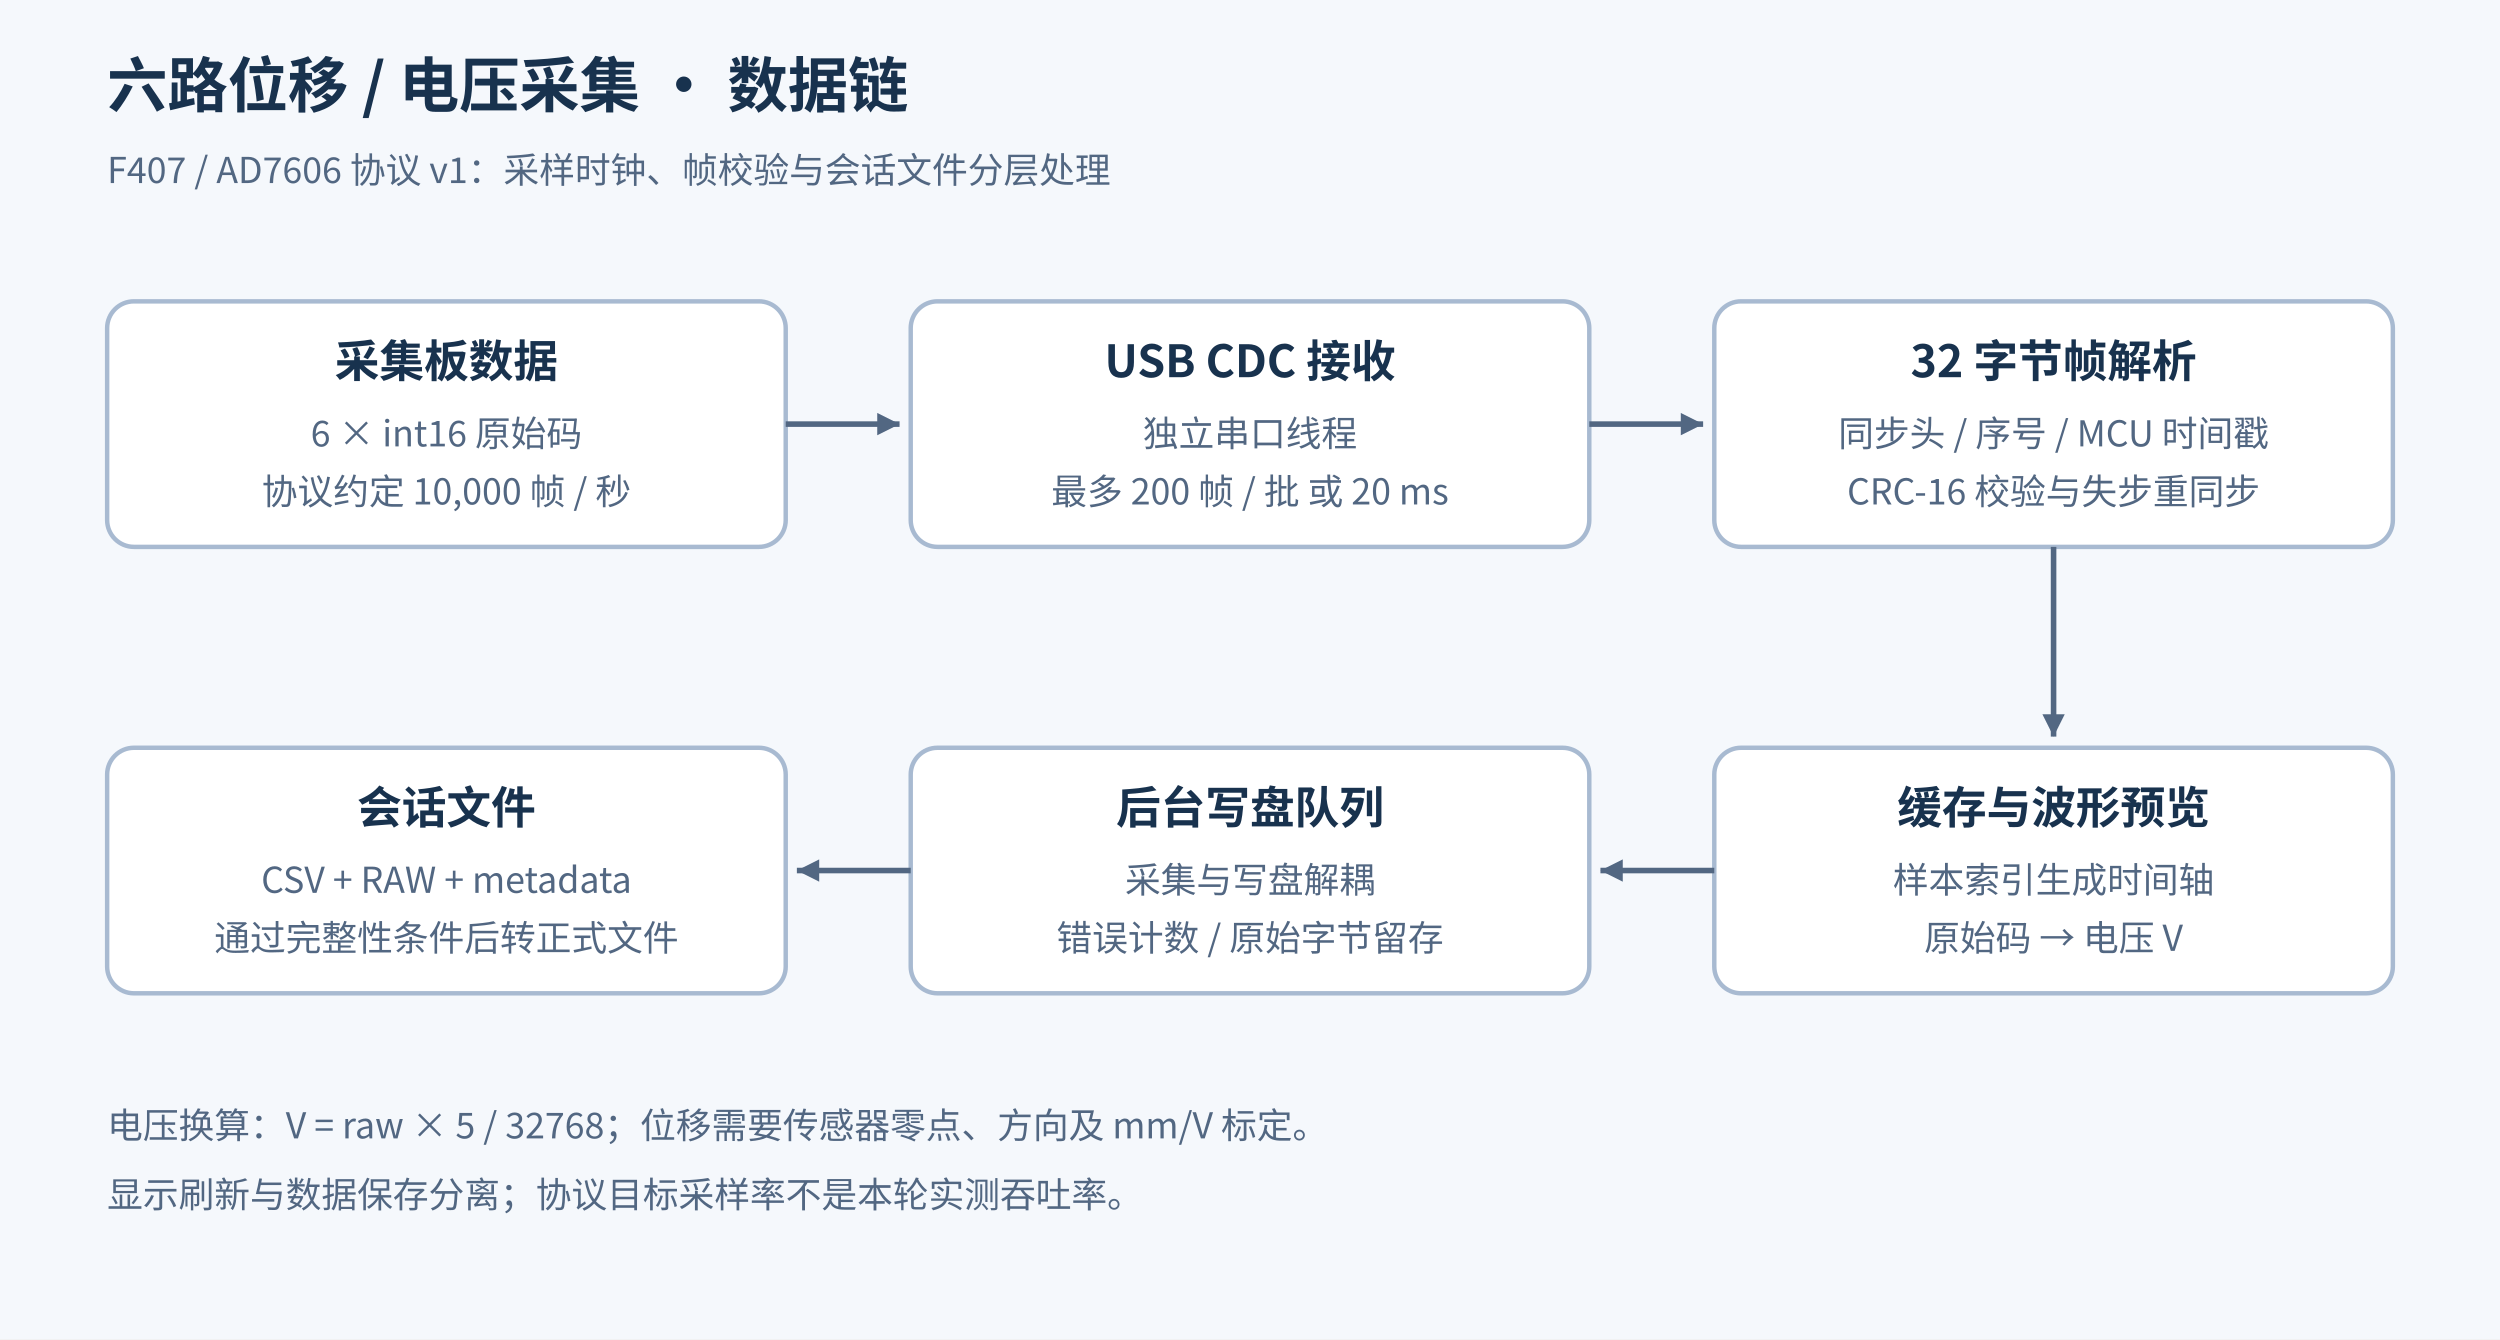
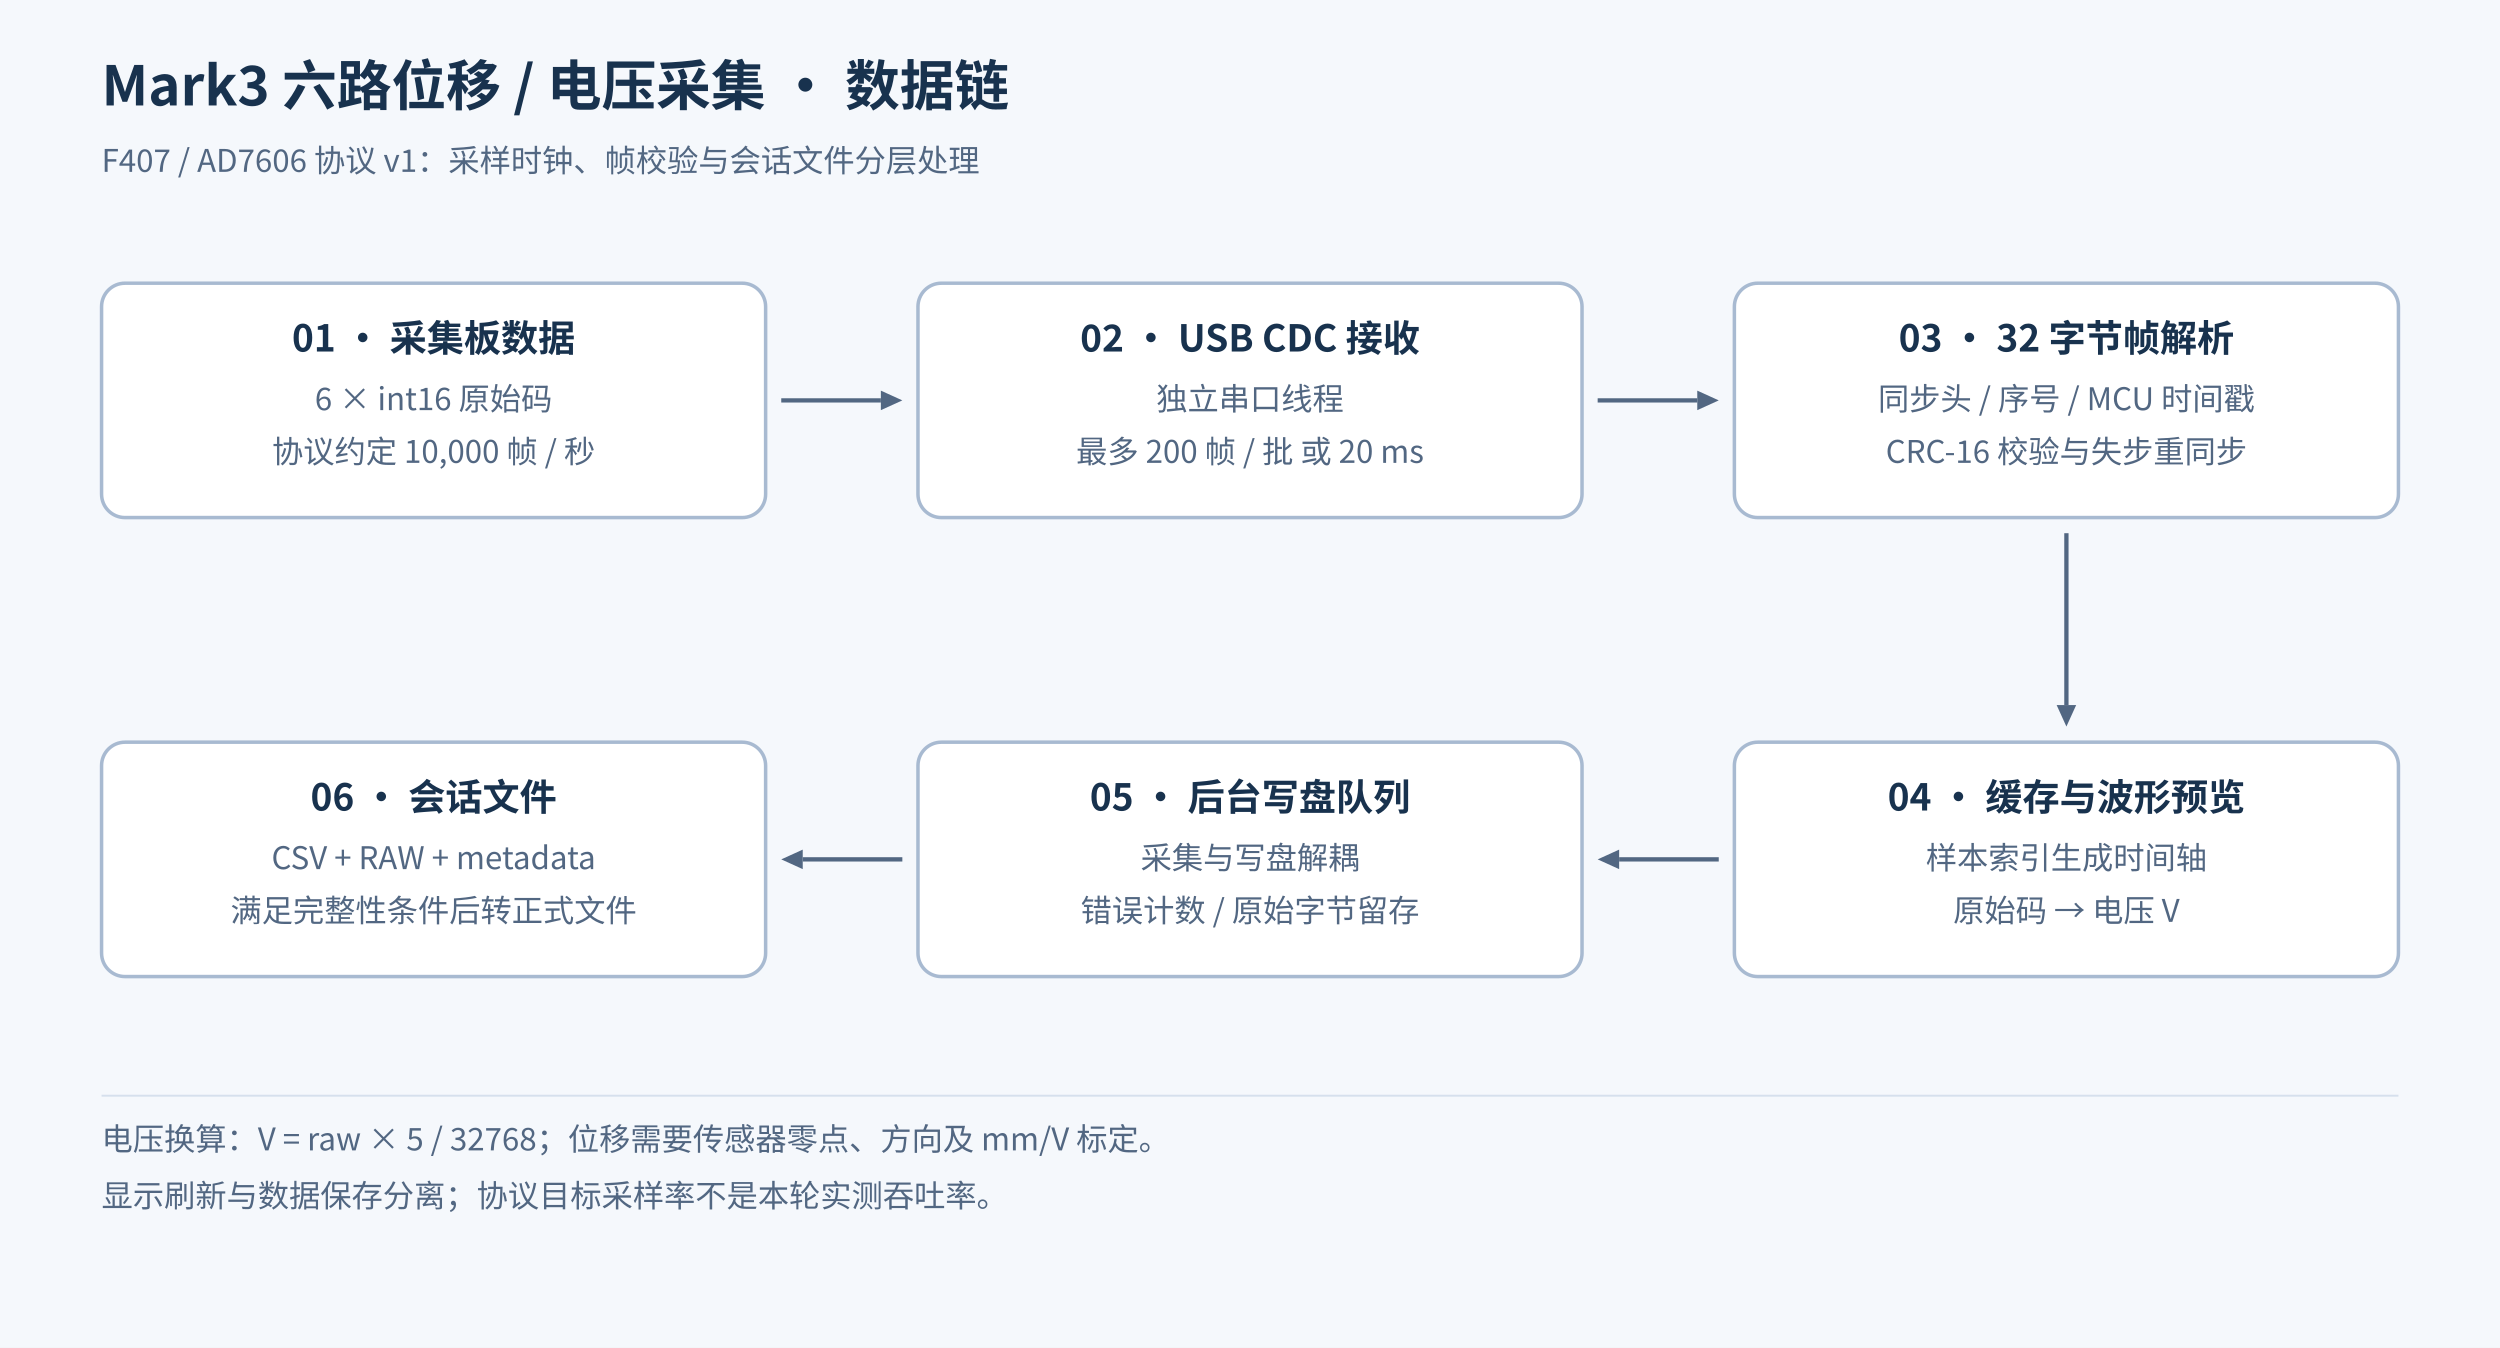
- <svg xmlns="http://www.w3.org/2000/svg" width="1120" height="600" viewBox="0 0 1120 600">
-   <rect width="1120" height="600" fill="#f5f8fc" />
-   <text x="48" y="48" font-family="Microsoft YaHei, Noto Sans CJK SC, sans-serif" font-size="27" text-anchor="start" fill="#18324e" font-weight="700">六路位移 / 电压采集 · 数据链</text>
-   <text x="48" y="82" font-family="Microsoft YaHei, Noto Sans CJK SC, sans-serif" font-size="16" text-anchor="start" fill="#526782" font-weight="400">F407 / AD7606 协议 v1：采样时钟、帧校验与会话文件分层处理</text>
-   <rect x="48" y="135" width="304" height="110" rx="12" fill="white" stroke="#a8bad1" stroke-width="2" />
-   <text x="200.0" y="169" font-family="Microsoft YaHei, Noto Sans CJK SC, sans-serif" font-size="20" text-anchor="middle" fill="#18324e" font-weight="700">采集板数据</text>
-   <text x="200.0" y="200" font-family="Microsoft YaHei, Noto Sans CJK SC, sans-serif" font-size="16" text-anchor="middle" fill="#526782" font-weight="400">6 × int16 原始码</text>
-   <text x="200.0" y="226" font-family="Microsoft YaHei, Noto Sans CJK SC, sans-serif" font-size="16" text-anchor="middle" fill="#526782" font-weight="400">协议约定 10,000 帧 / 秒</text>
-   <rect x="408" y="135" width="304" height="110" rx="12" fill="white" stroke="#a8bad1" stroke-width="2" />
-   <text x="560.0" y="169" font-family="Microsoft YaHei, Noto Sans CJK SC, sans-serif" font-size="20" text-anchor="middle" fill="#18324e" font-weight="700">USB CDC 接收</text>
-   <text x="560.0" y="200" font-family="Microsoft YaHei, Noto Sans CJK SC, sans-serif" font-size="16" text-anchor="middle" fill="#526782" font-weight="400">独立串口线程</text>
-   <text x="560.0" y="226" font-family="Microsoft YaHei, Noto Sans CJK SC, sans-serif" font-size="16" text-anchor="middle" fill="#526782" font-weight="400">最多 200 帧 / 批 或 20 ms</text>
-   <rect x="768" y="135" width="304" height="110" rx="12" fill="white" stroke="#a8bad1" stroke-width="2" />
-   <text x="920.0" y="169" font-family="Microsoft YaHei, Noto Sans CJK SC, sans-serif" font-size="20" text-anchor="middle" fill="#18324e" font-weight="700">32 字节帧解析</text>
-   <text x="920.0" y="200" font-family="Microsoft YaHei, Noto Sans CJK SC, sans-serif" font-size="16" text-anchor="middle" fill="#526782" font-weight="400">同步头 / 序号 / MCU 时间戳</text>
-   <text x="920.0" y="226" font-family="Microsoft YaHei, Noto Sans CJK SC, sans-serif" font-size="16" text-anchor="middle" fill="#526782" font-weight="400">CRC-16 校验与失步重同步</text>
-   <rect x="768" y="335" width="304" height="110" rx="12" fill="white" stroke="#a8bad1" stroke-width="2" />
-   <text x="920.0" y="369" font-family="Microsoft YaHei, Noto Sans CJK SC, sans-serif" font-size="20" text-anchor="middle" fill="#18324e" font-weight="700">缓存与波形预览</text>
-   <text x="920.0" y="400" font-family="Microsoft YaHei, Noto Sans CJK SC, sans-serif" font-size="16" text-anchor="middle" fill="#526782" font-weight="400">样本索引生成时间轴</text>
-   <text x="920.0" y="426" font-family="Microsoft YaHei, Noto Sans CJK SC, sans-serif" font-size="16" text-anchor="middle" fill="#526782" font-weight="400">原始码 → 电压 V</text>
-   <rect x="408" y="335" width="304" height="110" rx="12" fill="white" stroke="#a8bad1" stroke-width="2" />
-   <text x="560.0" y="369" font-family="Microsoft YaHei, Noto Sans CJK SC, sans-serif" font-size="20" text-anchor="middle" fill="#18324e" font-weight="700">后台写盘队列</text>
-   <text x="560.0" y="400" font-family="Microsoft YaHei, Noto Sans CJK SC, sans-serif" font-size="16" text-anchor="middle" fill="#526782" font-weight="400">采集与写盘解耦</text>
-   <text x="560.0" y="426" font-family="Microsoft YaHei, Noto Sans CJK SC, sans-serif" font-size="16" text-anchor="middle" fill="#526782" font-weight="400">错误计数 / 原始字节留存</text>
-   <rect x="48" y="335" width="304" height="110" rx="12" fill="white" stroke="#a8bad1" stroke-width="2" />
-   <text x="200.0" y="369" font-family="Microsoft YaHei, Noto Sans CJK SC, sans-serif" font-size="20" text-anchor="middle" fill="#18324e" font-weight="700">会话文件</text>
-   <text x="200.0" y="400" font-family="Microsoft YaHei, Noto Sans CJK SC, sans-serif" font-size="16" text-anchor="middle" fill="#526782" font-weight="400">CSV + RAW + metadata</text>
-   <text x="200.0" y="426" font-family="Microsoft YaHei, Noto Sans CJK SC, sans-serif" font-size="16" text-anchor="middle" fill="#526782" font-weight="400">通过完整性条件后转正式文件</text>
-   <polyline points="352,190 403,190" fill="none" stroke="#526782" stroke-width="2.5" />
-   <polygon points="403,190 393,185 393,195" fill="#526782" />
-   <polyline points="712,190 763,190" fill="none" stroke="#526782" stroke-width="2.5" />
-   <polygon points="763,190 753,185 753,195" fill="#526782" />
-   <polyline points="920,245 920,330" fill="none" stroke="#526782" stroke-width="2.5" />
-   <polygon points="920,330 915,320 925,320" fill="#526782" />
-   <polyline points="768,390 717,390" fill="none" stroke="#526782" stroke-width="2.5" />
-   <polygon points="717,390 727,385 727,395" fill="#526782" />
-   <polyline points="408,390 357,390" fill="none" stroke="#526782" stroke-width="2.5" />
-   <polygon points="357,390 367,385 367,395" fill="#526782" />
-   <text x="48" y="510" font-family="Microsoft YaHei, Noto Sans CJK SC, sans-serif" font-size="16" text-anchor="start" fill="#526782" font-weight="400">电压换算：V = raw × 5 / 32768；位移需要传感器零点、方向及 mm/V 标定。</text>
-   <text x="48" y="541" font-family="Microsoft YaHei, Noto Sans CJK SC, sans-serif" font-size="16" text-anchor="start" fill="#526782" font-weight="400">显示刷新与数据保存分离；协议目标采样率不是本轮实测吞吐率。</text>
+ <svg xmlns="http://www.w3.org/2000/svg" width="1280" height="690" viewBox="0 0 1280 690" role="img" aria-label="Mark3 六路位移 / 电压采集 · 数据链">
+   <rect width="1280" height="690" fill="#f5f8fc" />
+   <text x="52" y="54" font-family="Microsoft YaHei, Noto Sans CJK SC, sans-serif" font-size="28" text-anchor="start" fill="#18324e" font-weight="700">Mark3 六路位移 / 电压采集 · 数据链</text>
+   <text x="52" y="88" font-family="Microsoft YaHei, Noto Sans CJK SC, sans-serif" font-size="16" text-anchor="start" fill="#526782" font-weight="400">F407 / AD7606 协议 v1：采样时钟、帧校验与会话文件分层处理</text>
+   <g data-node="1">
+     <rect x="52" y="145" width="340" height="120" rx="12" fill="white" stroke="#a8bad1" stroke-width="1.8" />
+     <text x="222.0" y="180" font-family="Microsoft YaHei, Noto Sans CJK SC, sans-serif" font-size="19" text-anchor="middle" fill="#18324e" font-weight="700">01 · 采集板数据</text>
+     <text x="222.0" y="210" font-family="Microsoft YaHei, Noto Sans CJK SC, sans-serif" font-size="16" text-anchor="middle" fill="#526782" font-weight="400">6 × int16 原始码</text>
+     <text x="222.0" y="237" font-family="Microsoft YaHei, Noto Sans CJK SC, sans-serif" font-size="16" text-anchor="middle" fill="#526782" font-weight="400">协议约定 10,000 帧 / 秒</text>
+   </g>
+   <g data-node="2">
+     <rect x="470" y="145" width="340" height="120" rx="12" fill="white" stroke="#a8bad1" stroke-width="1.8" />
+     <text x="640.0" y="180" font-family="Microsoft YaHei, Noto Sans CJK SC, sans-serif" font-size="19" text-anchor="middle" fill="#18324e" font-weight="700">02 · USB CDC 接收</text>
+     <text x="640.0" y="210" font-family="Microsoft YaHei, Noto Sans CJK SC, sans-serif" font-size="16" text-anchor="middle" fill="#526782" font-weight="400">独立串口线程</text>
+     <text x="640.0" y="237" font-family="Microsoft YaHei, Noto Sans CJK SC, sans-serif" font-size="16" text-anchor="middle" fill="#526782" font-weight="400">最多 200 帧 / 批 或 20 ms</text>
+   </g>
+   <g data-node="3">
+     <rect x="888" y="145" width="340" height="120" rx="12" fill="white" stroke="#a8bad1" stroke-width="1.8" />
+     <text x="1058.0" y="180" font-family="Microsoft YaHei, Noto Sans CJK SC, sans-serif" font-size="19" text-anchor="middle" fill="#18324e" font-weight="700">03 · 32 字节帧解析</text>
+     <text x="1058.0" y="210" font-family="Microsoft YaHei, Noto Sans CJK SC, sans-serif" font-size="16" text-anchor="middle" fill="#526782" font-weight="400">同步头 / 序号 / MCU 时间戳</text>
+     <text x="1058.0" y="237" font-family="Microsoft YaHei, Noto Sans CJK SC, sans-serif" font-size="16" text-anchor="middle" fill="#526782" font-weight="400">CRC-16 校验与失步重同步</text>
+   </g>
+   <g data-node="4">
+     <rect x="888" y="380" width="340" height="120" rx="12" fill="white" stroke="#a8bad1" stroke-width="1.8" />
+     <text x="1058.0" y="415" font-family="Microsoft YaHei, Noto Sans CJK SC, sans-serif" font-size="19" text-anchor="middle" fill="#18324e" font-weight="700">04 · 缓存与波形预览</text>
+     <text x="1058.0" y="445" font-family="Microsoft YaHei, Noto Sans CJK SC, sans-serif" font-size="16" text-anchor="middle" fill="#526782" font-weight="400">样本索引生成时间轴</text>
+     <text x="1058.0" y="472" font-family="Microsoft YaHei, Noto Sans CJK SC, sans-serif" font-size="16" text-anchor="middle" fill="#526782" font-weight="400">原始码 → 电压 V</text>
+   </g>
+   <g data-node="5">
+     <rect x="470" y="380" width="340" height="120" rx="12" fill="white" stroke="#a8bad1" stroke-width="1.8" />
+     <text x="640.0" y="415" font-family="Microsoft YaHei, Noto Sans CJK SC, sans-serif" font-size="19" text-anchor="middle" fill="#18324e" font-weight="700">05 · 后台写盘队列</text>
+     <text x="640.0" y="445" font-family="Microsoft YaHei, Noto Sans CJK SC, sans-serif" font-size="16" text-anchor="middle" fill="#526782" font-weight="400">采集与写盘解耦</text>
+     <text x="640.0" y="472" font-family="Microsoft YaHei, Noto Sans CJK SC, sans-serif" font-size="16" text-anchor="middle" fill="#526782" font-weight="400">错误计数 / 原始字节留存</text>
+   </g>
+   <g data-node="6">
+     <rect x="52" y="380" width="340" height="120" rx="12" fill="white" stroke="#a8bad1" stroke-width="1.8" />
+     <text x="222.0" y="415" font-family="Microsoft YaHei, Noto Sans CJK SC, sans-serif" font-size="19" text-anchor="middle" fill="#18324e" font-weight="700">06 · 会话文件</text>
+     <text x="222.0" y="445" font-family="Microsoft YaHei, Noto Sans CJK SC, sans-serif" font-size="16" text-anchor="middle" fill="#526782" font-weight="400">CSV + RAW + metadata</text>
+     <text x="222.0" y="472" font-family="Microsoft YaHei, Noto Sans CJK SC, sans-serif" font-size="16" text-anchor="middle" fill="#526782" font-weight="400">满足完整性条件后转正式文件</text>
+   </g>
+   <g data-edge="1-2">
+     <polyline points="400,205 451.0,205.0" fill="none" stroke="#526782" stroke-width="2.2" stroke-linejoin="round" />
+     <polygon points="462,205 451,200 451,210" fill="#526782" />
+   </g>
+   <g data-edge="2-3">
+     <polyline points="818,205 869.0,205.0" fill="none" stroke="#526782" stroke-width="2.2" stroke-linejoin="round" />
+     <polygon points="880,205 869,200 869,210" fill="#526782" />
+   </g>
+   <g data-edge="3-4">
+     <polyline points="1058,273 1058.0,361.0" fill="none" stroke="#526782" stroke-width="2.2" stroke-linejoin="round" />
+     <polygon points="1058,372 1053,361 1063,361" fill="#526782" />
+   </g>
+   <g data-edge="4-5">
+     <polyline points="880,440 829.0,440.0" fill="none" stroke="#526782" stroke-width="2.2" stroke-linejoin="round" />
+     <polygon points="818,440 829,435 829,445" fill="#526782" />
+   </g>
+   <g data-edge="5-6">
+     <polyline points="462,440 411.0,440.0" fill="none" stroke="#526782" stroke-width="2.2" stroke-linejoin="round" />
+     <polygon points="400,440 411,435 411,445" fill="#526782" />
+   </g>
+   <path d="M52 561 H1228" fill="none" stroke="#d6e0ed" />
+   <text x="52" y="589" font-family="Microsoft YaHei, Noto Sans CJK SC, sans-serif" font-size="16" text-anchor="start" fill="#526782" font-weight="400">电压换算：V = raw × 5 / 32768；位移需要传感器零点、方向及 mm/V 标定。</text>
+   <text x="52" y="618" font-family="Microsoft YaHei, Noto Sans CJK SC, sans-serif" font-size="16" text-anchor="start" fill="#526782" font-weight="400">显示刷新与数据保存分离；协议目标采样率不是本轮实测吞吐率。</text>
</svg>
